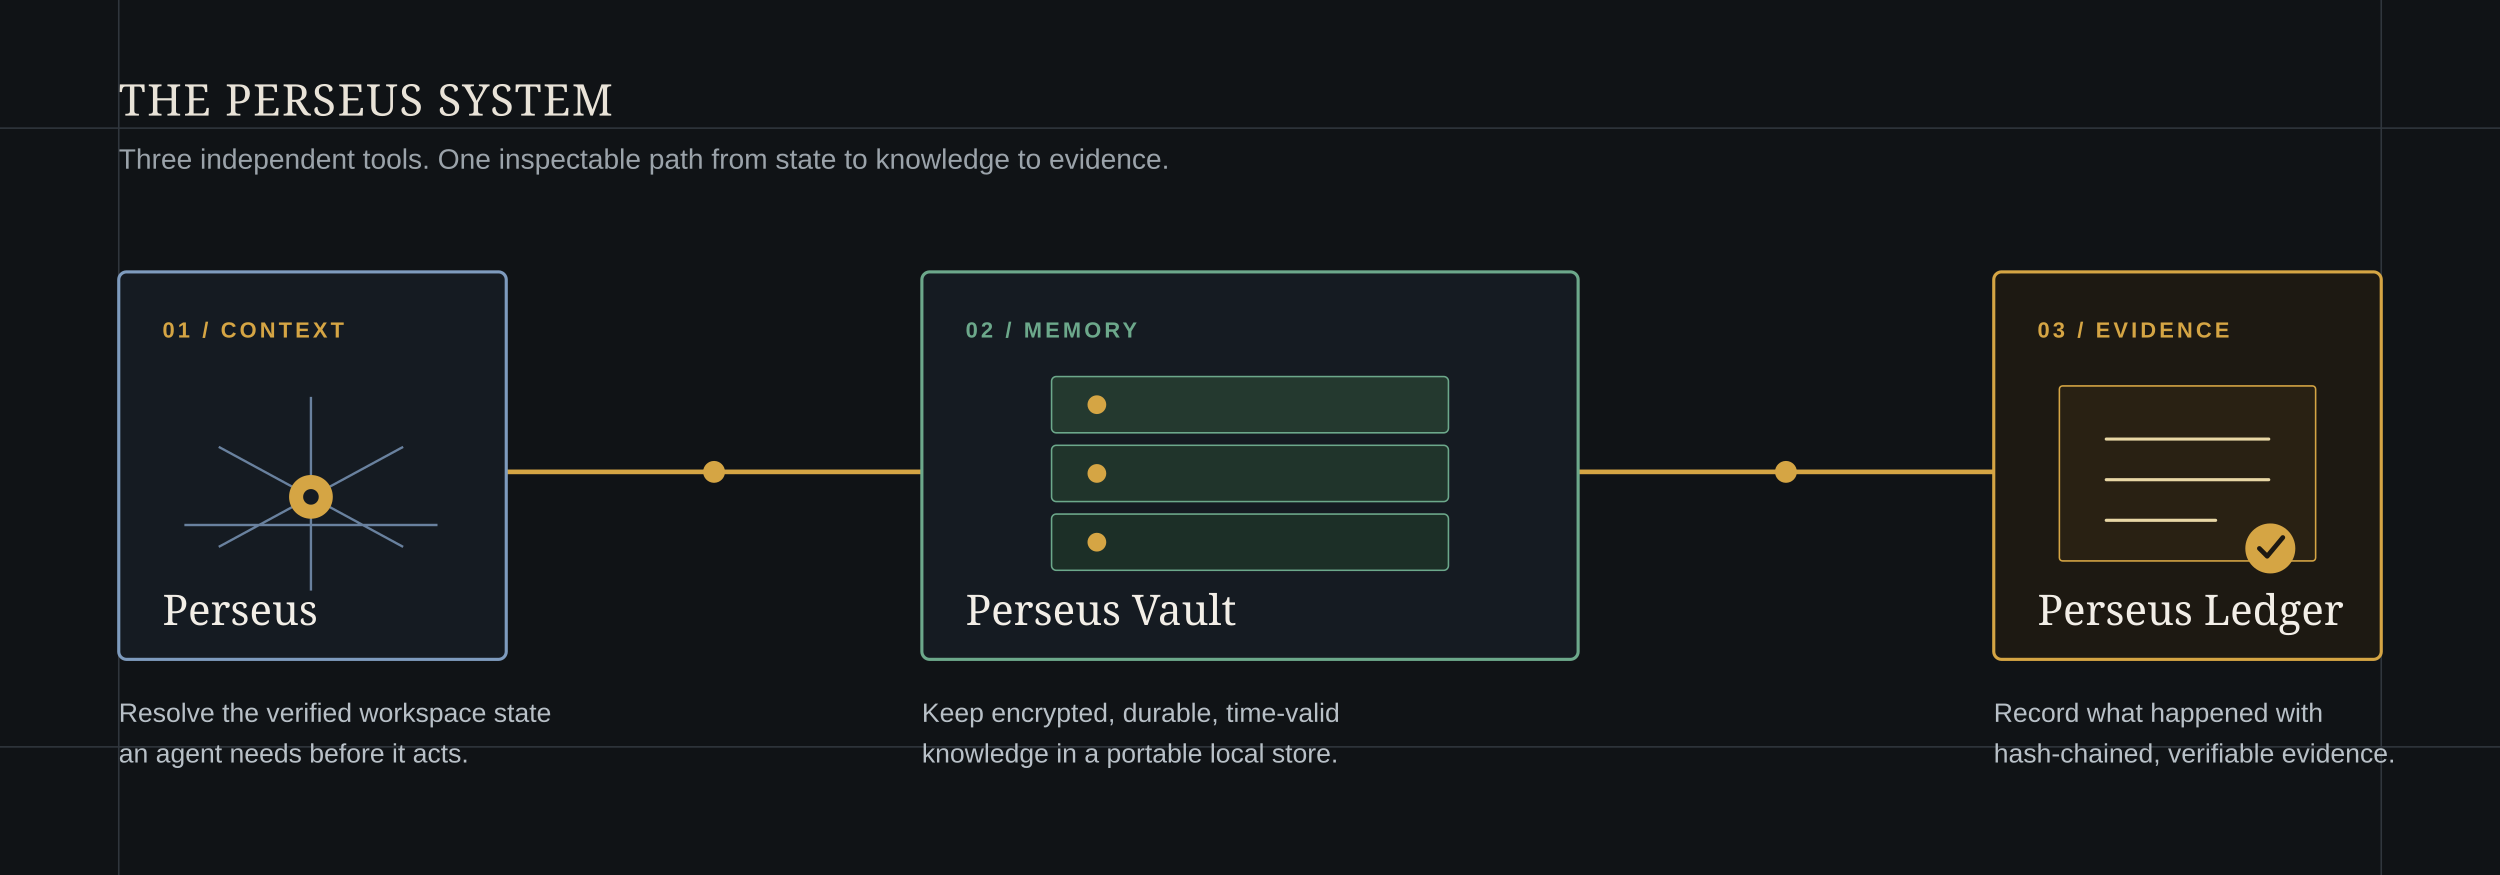
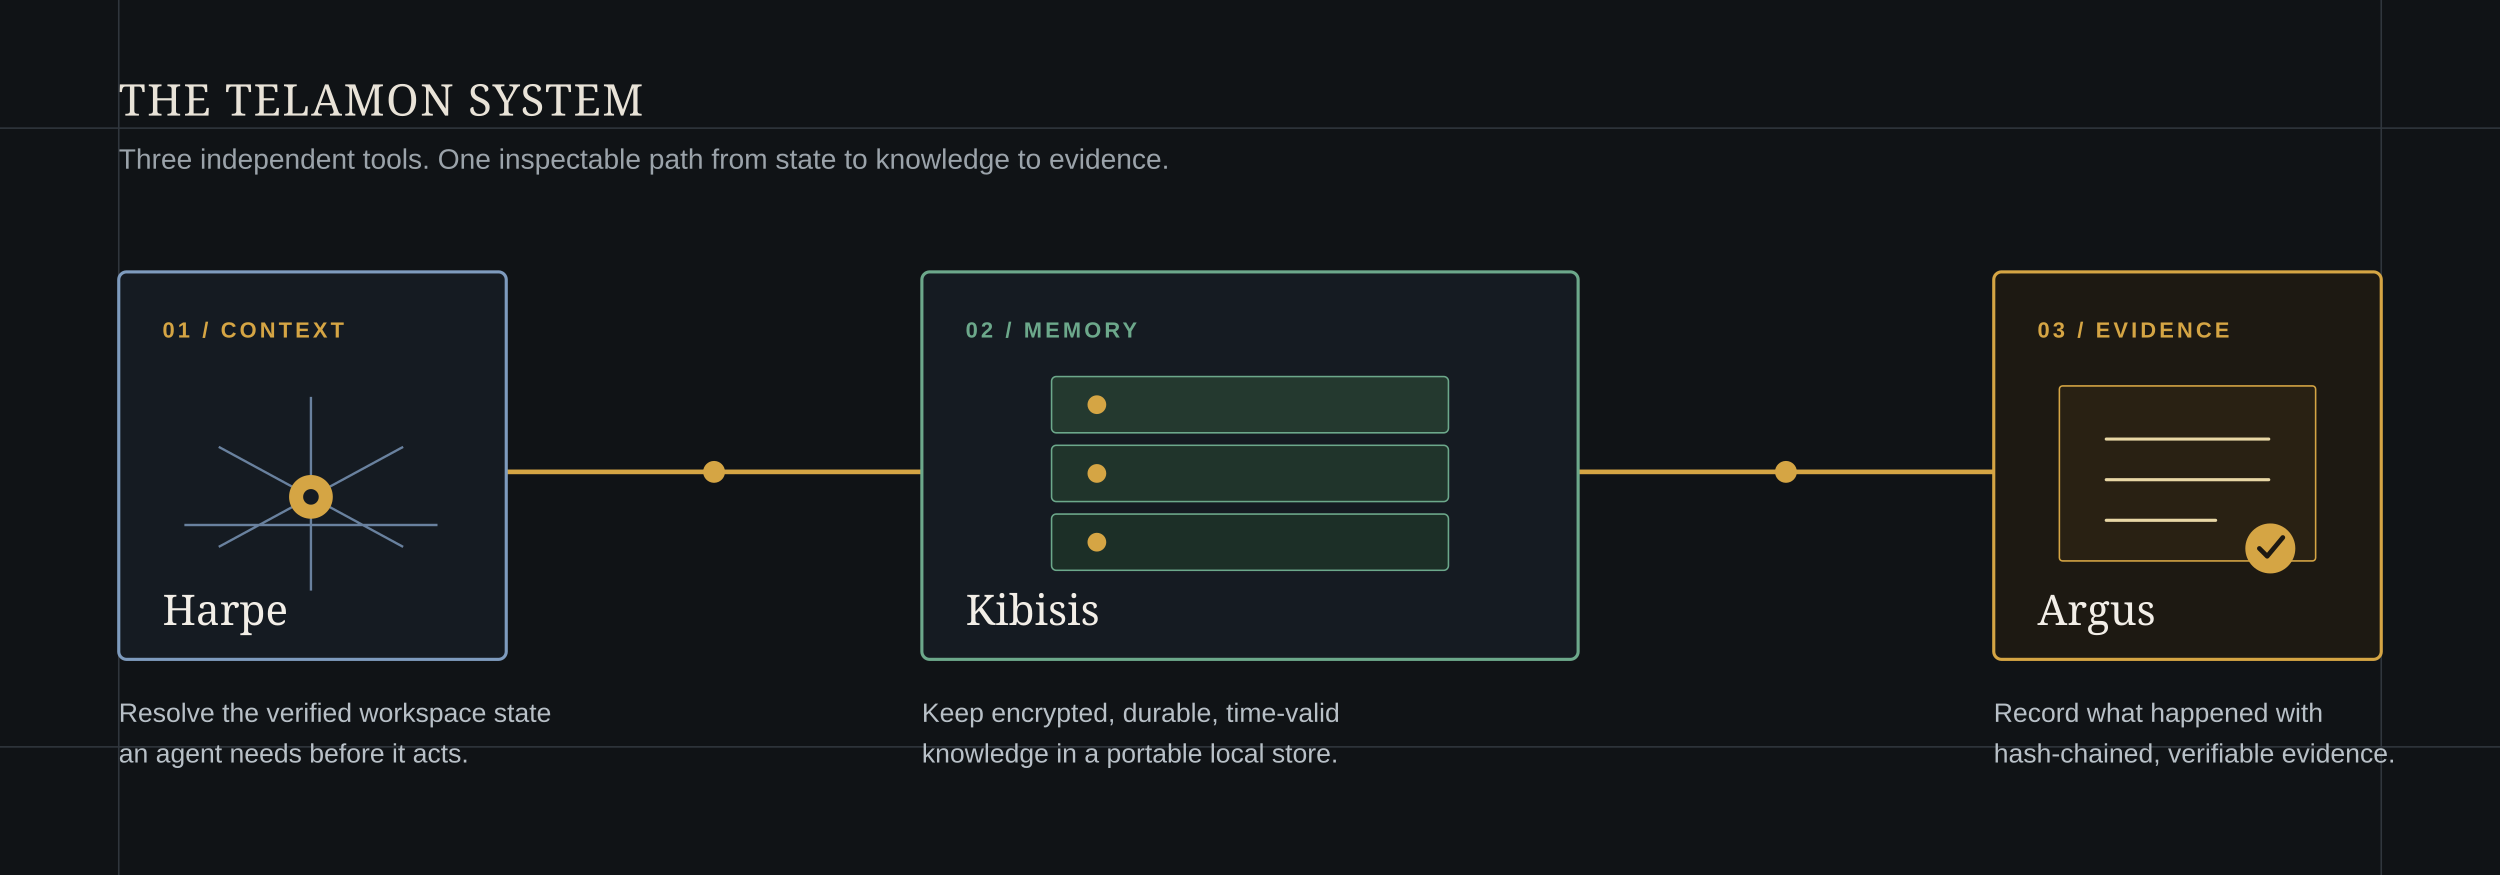
<svg xmlns="http://www.w3.org/2000/svg" width="1600" height="560" viewBox="0 0 1600 560" role="img" aria-labelledby="title desc">
  <rect width="1600" height="560" fill="#101316" />
  <path d="M0 82H1600M0 478H1600" stroke="#30363d" stroke-width="1" />
  <path d="M76 0V560M1524 0V560" stroke="#30363d" stroke-width="1" />
-   <text x="76" y="74" fill="#e9e3d8" font-family="Georgia, serif" font-size="28" letter-spacing="1">THE PERSEUS SYSTEM</text>
+   <text x="76" y="74" fill="#e9e3d8" font-family="Georgia, serif" font-size="28" letter-spacing="1">THE TELAMON SYSTEM</text>
  <text x="76" y="108" fill="#9ba3aa" font-family="Arial, sans-serif" font-size="18">Three independent tools. One inspectable path from state to knowledge to evidence.</text>
  <path d="M324 302H590M1010 302H1276" stroke="#d5a544" stroke-width="3" stroke-linecap="round" />
  <circle cx="457" cy="302" r="7" fill="#d5a544" />
  <circle cx="1143" cy="302" r="7" fill="#d5a544" />
  <g transform="translate(76 174)">
    <rect width="248" height="248" rx="5" fill="#151b22" stroke="#7e9bbe" stroke-width="2" />
    <path d="M42 162H204M123 80V204M64 112L182 176M64 176L182 112" stroke="#7e9bbe" stroke-width="1.5" opacity=".8" />
    <circle cx="123" cy="144" r="14" fill="#d5a544" />
    <circle cx="123" cy="144" r="5" fill="#151b22" />
    <text x="28" y="42" fill="#d5a544" font-family="Arial, sans-serif" font-size="14" font-weight="700" letter-spacing="2">01 / CONTEXT</text>
-     <text x="28" y="226" fill="#f2eee7" font-family="Georgia, serif" font-size="27">Perseus</text>
+     <text x="28" y="226" fill="#f2eee7" font-family="Georgia, serif" font-size="27">Harpe</text>
  </g>
  <text x="76" y="462" fill="#b8c0c7" font-family="Arial, sans-serif" font-size="17">Resolve the verified workspace state</text>
  <text x="76" y="488" fill="#b8c0c7" font-family="Arial, sans-serif" font-size="17">an agent needs before it acts.</text>
  <g transform="translate(590 174)">
    <rect width="420" height="248" rx="5" fill="#151b22" stroke="#6ca88b" stroke-width="2" />
    <rect x="83" y="67" width="254" height="36" rx="3" fill="#24392f" stroke="#6ca88b" />
    <rect x="83" y="111" width="254" height="36" rx="3" fill="#20342b" stroke="#6ca88b" />
    <rect x="83" y="155" width="254" height="36" rx="3" fill="#1c2f27" stroke="#6ca88b" />
    <circle cx="112" cy="85" r="6" fill="#d5a544" />
    <circle cx="112" cy="129" r="6" fill="#d5a544" />
    <circle cx="112" cy="173" r="6" fill="#d5a544" />
    <text x="28" y="42" fill="#6ca88b" font-family="Arial, sans-serif" font-size="14" font-weight="700" letter-spacing="2">02 / MEMORY</text>
-     <text x="28" y="226" fill="#f2eee7" font-family="Georgia, serif" font-size="27">Perseus Vault</text>
+     <text x="28" y="226" fill="#f2eee7" font-family="Georgia, serif" font-size="27">Kibisis</text>
  </g>
  <text x="590" y="462" fill="#b8c0c7" font-family="Arial, sans-serif" font-size="17">Keep encrypted, durable, time-valid</text>
  <text x="590" y="488" fill="#b8c0c7" font-family="Arial, sans-serif" font-size="17">knowledge in a portable local store.</text>
  <g transform="translate(1276 174)">
    <rect width="248" height="248" rx="5" fill="#1d1912" stroke="#d5a544" stroke-width="2" />
    <rect x="42" y="73" width="164" height="112" rx="2" fill="#292113" stroke="#d5a544" />
    <path d="M72 107H176M72 133H176M72 159H142" stroke="#e8d7a5" stroke-width="2" stroke-linecap="round" />
    <circle cx="177" cy="177" r="16" fill="#d5a544" />
    <path d="M170 177l5 5 10-12" fill="none" stroke="#1d1912" stroke-width="3" stroke-linecap="round" stroke-linejoin="round" />
    <text x="28" y="42" fill="#d5a544" font-family="Arial, sans-serif" font-size="14" font-weight="700" letter-spacing="2">03 / EVIDENCE</text>
-     <text x="28" y="226" fill="#f2eee7" font-family="Georgia, serif" font-size="27">Perseus Ledger</text>
+     <text x="28" y="226" fill="#f2eee7" font-family="Georgia, serif" font-size="27">Argus</text>
  </g>
  <text x="1276" y="462" fill="#b8c0c7" font-family="Arial, sans-serif" font-size="17">Record what happened with</text>
  <text x="1276" y="488" fill="#b8c0c7" font-family="Arial, sans-serif" font-size="17">hash-chained, verifiable evidence.</text>
</svg>
